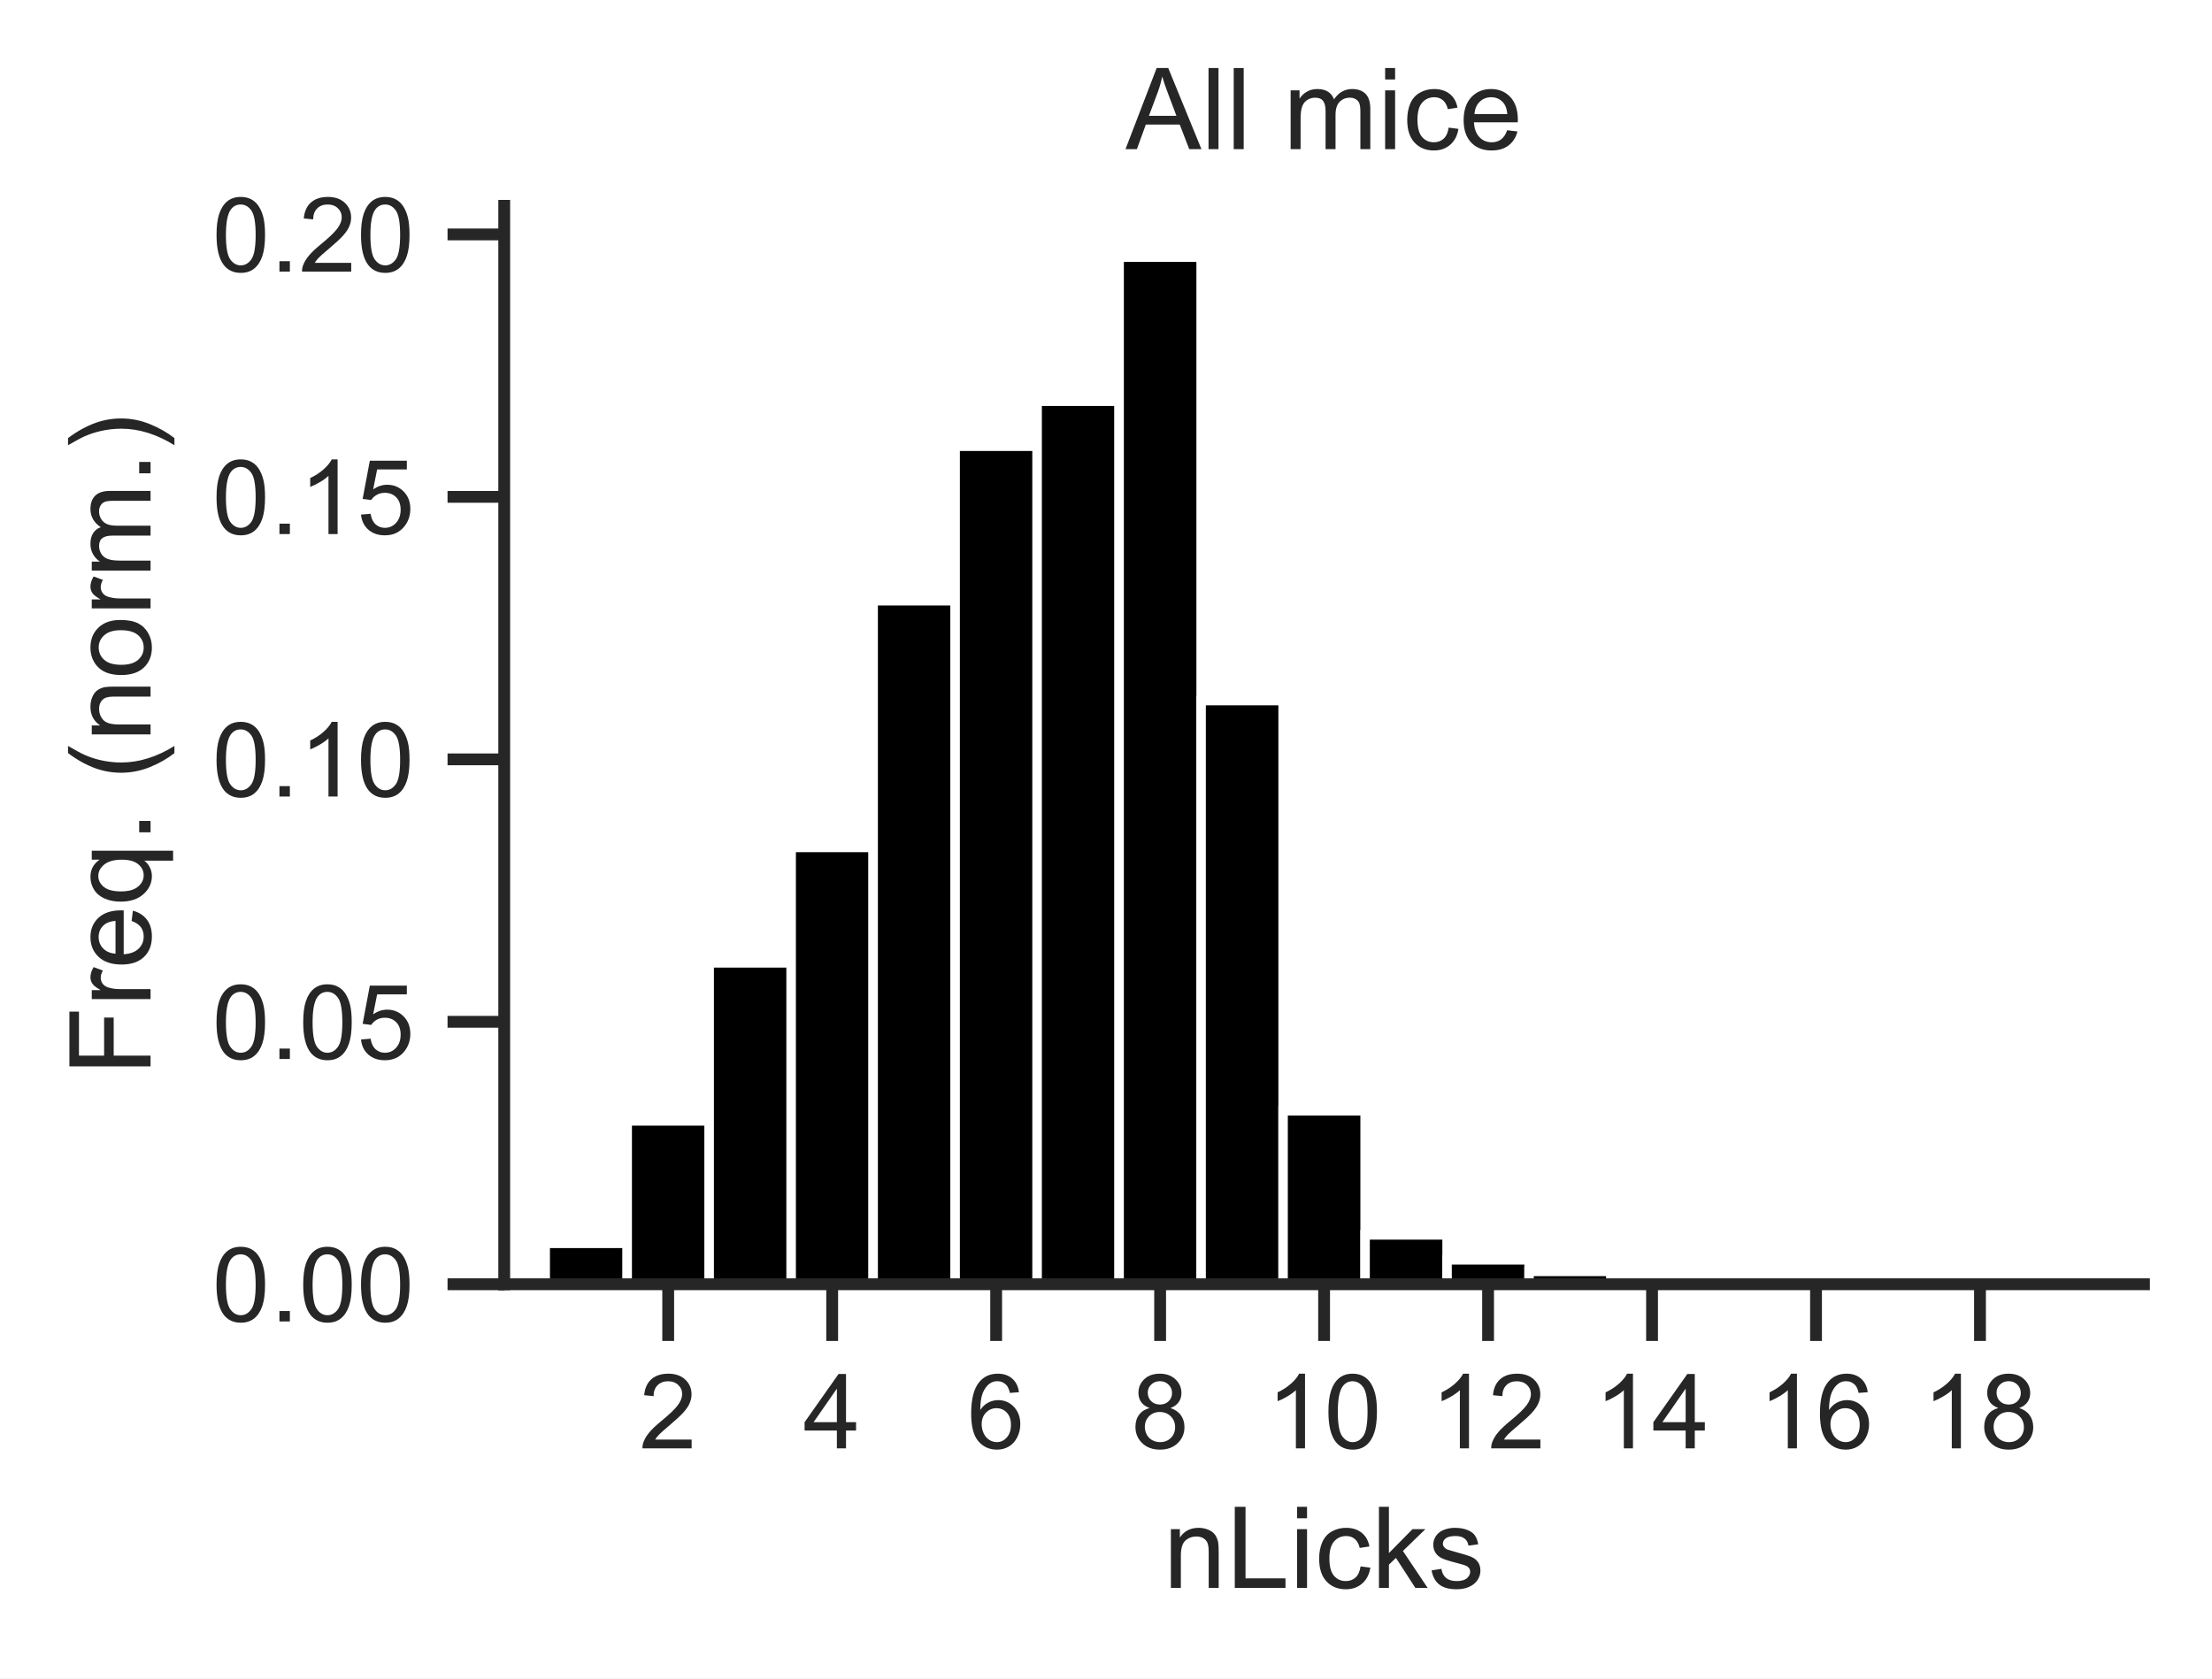
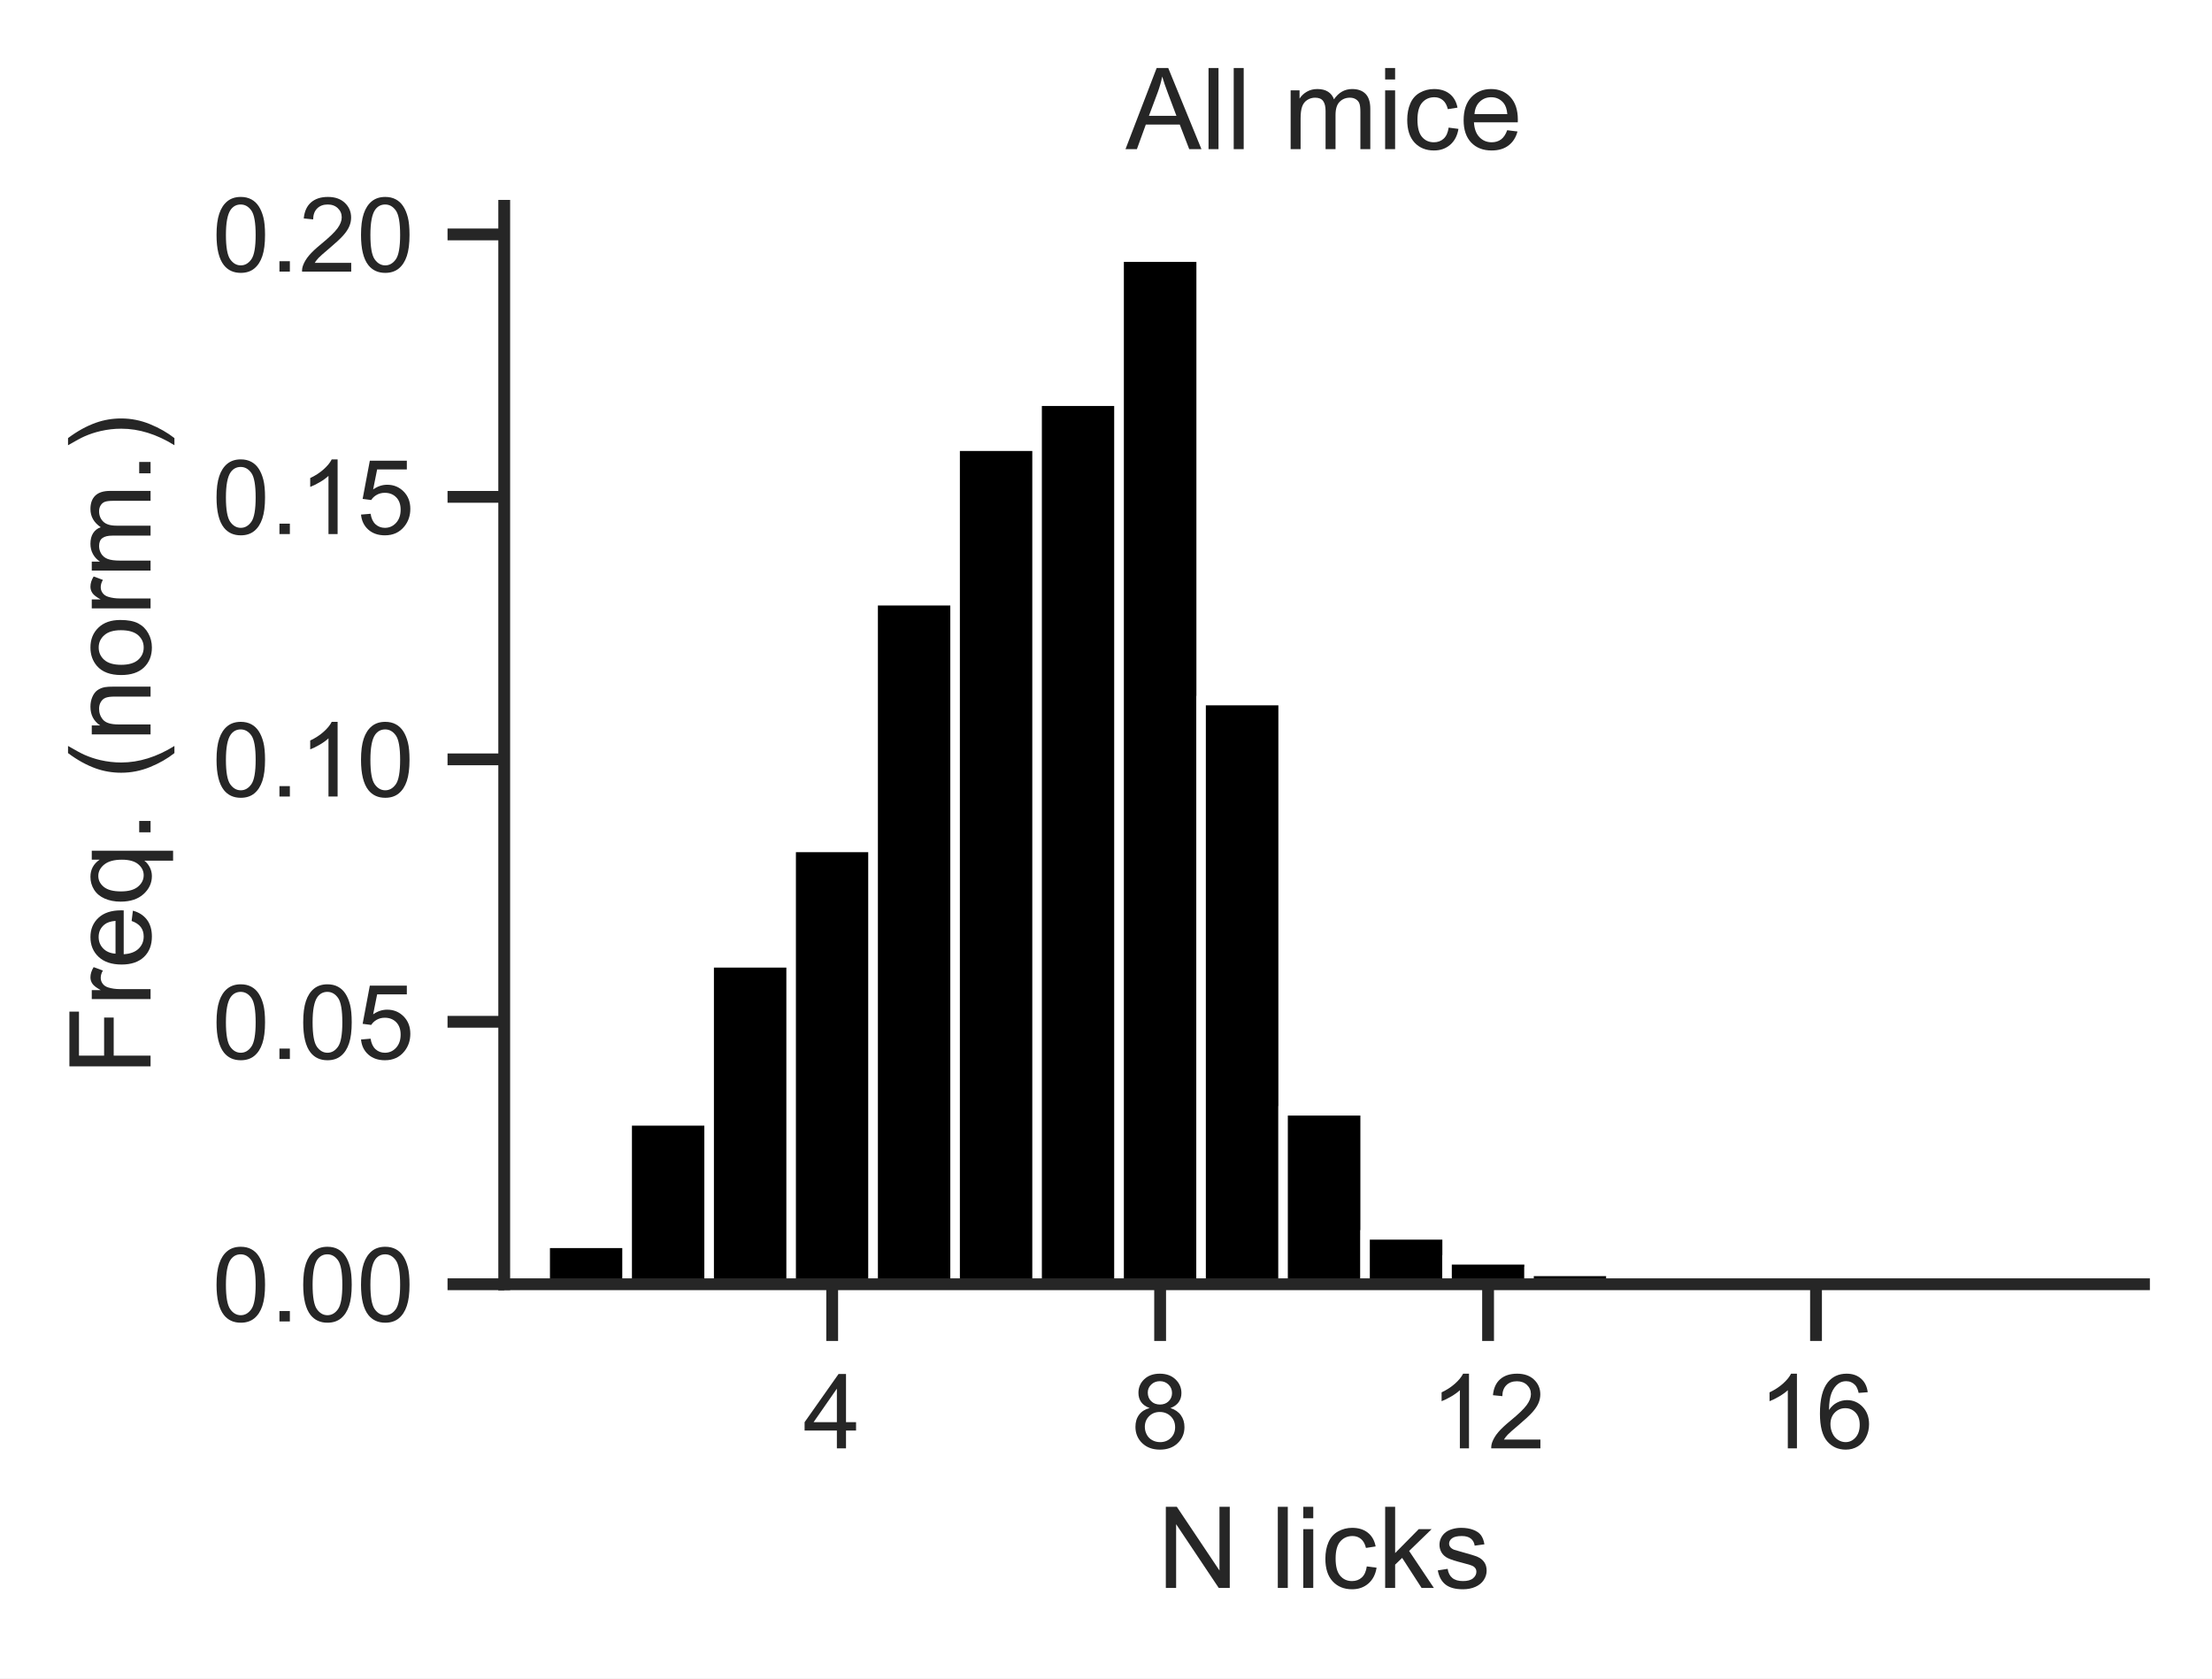
<svg xmlns="http://www.w3.org/2000/svg" xmlns:xlink="http://www.w3.org/1999/xlink" width="234.12pt" height="177.69pt" viewBox="0 0 234.12 177.69" version="1.1">
  <defs>
    <style type="text/css">*{stroke-linejoin: round; stroke-linecap: butt}</style>
  </defs>
  <g id="figure_1">
    <g id="patch_1">
      <path d="M 0 177.69  L 234.12 177.69  L 234.12 0  L 0 0  z " style="fill: #ffffff" />
    </g>
    <g id="axes_1">
      <g id="patch_2">
        <path d="M 53.368 135.955  L 226.92 135.955  L 226.92 21.789  L 53.368 21.789  z " style="fill: #ffffff" />
      </g>
      <g id="matplotlib.axis_1">
        <g id="xtick_1">
          <g id="line2d_1">
            <defs>
-               <path id="m8d96f9b673" d="M 0 0  L 0 6  " style="stroke: #262626; stroke-width: 1.25" />
+               <path id="m310a80106b" d="M 0 0  L 0 6  " style="stroke: #262626; stroke-width: 1.25" />
            </defs>
            <g>
-               <use xlink:href="#m8d96f9b673" x="70.723" y="135.955" style="fill: #262626; stroke: #262626; stroke-width: 1.25" />
+               <use xlink:href="#m310a80106b" x="88.079" y="135.955" style="fill: #262626; stroke: #262626; stroke-width: 1.25" />
            </g>
          </g>
          <g id="text_1">
-             <g style="fill: #262626" transform="translate(67.66489 153.3289) scale(0.11 -0.11)">
-               <defs>
-                 <path id="ArialMT-32" d="M 3222 541  L 3222 0  L 194 0  Q 188 203 259 391  Q 375 700 629 1000  Q 884 1300 1366 1694  Q 2113 2306 2375 2664  Q 2638 3022 2638 3341  Q 2638 3675 2398 3904  Q 2159 4134 1775 4134  Q 1369 4134 1125 3890  Q 881 3647 878 3216  L 300 3275  Q 359 3922 746 4261  Q 1134 4600 1788 4600  Q 2447 4600 2831 4234  Q 3216 3869 3216 3328  Q 3216 3053 3103 2787  Q 2991 2522 2730 2228  Q 2469 1934 1863 1422  Q 1356 997 1212 845  Q 1069 694 975 541  L 3222 541  z " transform="scale(0.015625)" />
-               </defs>
-               <use xlink:href="#ArialMT-32" />
+             <g style="fill: #262626" transform="translate(85.02001 153.3289) scale(0.11 -0.11)">
+               <defs>
+                 <path id="ArialMT-34" d="M 2069 0  L 2069 1097  L 81 1097  L 81 1613  L 2172 4581  L 2631 4581  L 2631 1613  L 3250 1613  L 3250 1097  L 2631 1097  L 2631 0  L 2069 0  z M 2069 1613  L 2069 3678  L 634 1613  L 2069 1613  z " transform="scale(0.015625)" />
+               </defs>
+               <use xlink:href="#ArialMT-34" />
            </g>
          </g>
        </g>
        <g id="xtick_2">
          <g id="line2d_2">
            <g>
-               <use xlink:href="#m8d96f9b673" x="88.079" y="135.955" style="fill: #262626; stroke: #262626; stroke-width: 1.25" />
+               <use xlink:href="#m310a80106b" x="122.789" y="135.955" style="fill: #262626; stroke: #262626; stroke-width: 1.25" />
            </g>
          </g>
          <g id="text_2">
-             <g style="fill: #262626" transform="translate(85.02001 153.3289) scale(0.11 -0.11)">
-               <defs>
-                 <path id="ArialMT-34" d="M 2069 0  L 2069 1097  L 81 1097  L 81 1613  L 2172 4581  L 2631 4581  L 2631 1613  L 3250 1613  L 3250 1097  L 2631 1097  L 2631 0  L 2069 0  z M 2069 1613  L 2069 3678  L 634 1613  L 2069 1613  z " transform="scale(0.015625)" />
-               </defs>
-               <use xlink:href="#ArialMT-34" />
+             <g style="fill: #262626" transform="translate(119.7303 153.3289) scale(0.11 -0.11)">
+               <defs>
+                 <path id="ArialMT-38" d="M 1131 2484  Q 781 2613 612 2850  Q 444 3088 444 3419  Q 444 3919 803 4259  Q 1163 4600 1759 4600  Q 2359 4600 2725 4251  Q 3091 3903 3091 3403  Q 3091 3084 2923 2848  Q 2756 2613 2416 2484  Q 2838 2347 3058 2040  Q 3278 1734 3278 1309  Q 3278 722 2862 322  Q 2447 -78 1769 -78  Q 1091 -78 675 323  Q 259 725 259 1325  Q 259 1772 486 2073  Q 713 2375 1131 2484  z M 1019 3438  Q 1019 3113 1228 2906  Q 1438 2700 1772 2700  Q 2097 2700 2305 2904  Q 2513 3109 2513 3406  Q 2513 3716 2298 3927  Q 2084 4138 1766 4138  Q 1444 4138 1231 3931  Q 1019 3725 1019 3438  z M 838 1322  Q 838 1081 952 856  Q 1066 631 1291 507  Q 1516 384 1775 384  Q 2178 384 2440 643  Q 2703 903 2703 1303  Q 2703 1709 2433 1975  Q 2163 2241 1756 2241  Q 1359 2241 1098 1978  Q 838 1716 838 1322  z " transform="scale(0.015625)" />
+               </defs>
+               <use xlink:href="#ArialMT-38" />
            </g>
          </g>
        </g>
        <g id="xtick_3">
          <g id="line2d_3">
            <g>
-               <use xlink:href="#m8d96f9b673" x="105.434" y="135.955" style="fill: #262626; stroke: #262626; stroke-width: 1.25" />
+               <use xlink:href="#m310a80106b" x="157.499" y="135.955" style="fill: #262626; stroke: #262626; stroke-width: 1.25" />
            </g>
          </g>
          <g id="text_3">
-             <g style="fill: #262626" transform="translate(102.3751 153.3289) scale(0.11 -0.11)">
-               <defs>
-                 <path id="ArialMT-36" d="M 3184 3459  L 2625 3416  Q 2550 3747 2413 3897  Q 2184 4138 1850 4138  Q 1581 4138 1378 3988  Q 1113 3794 959 3422  Q 806 3050 800 2363  Q 1003 2672 1297 2822  Q 1591 2972 1913 2972  Q 2475 2972 2870 2558  Q 3266 2144 3266 1488  Q 3266 1056 3080 686  Q 2894 316 2569 119  Q 2244 -78 1831 -78  Q 1128 -78 684 439  Q 241 956 241 2144  Q 241 3472 731 4075  Q 1159 4600 1884 4600  Q 2425 4600 2770 4297  Q 3116 3994 3184 3459  z M 888 1484  Q 888 1194 1011 928  Q 1134 663 1356 523  Q 1578 384 1822 384  Q 2178 384 2434 671  Q 2691 959 2691 1453  Q 2691 1928 2437 2201  Q 2184 2475 1800 2475  Q 1419 2475 1153 2201  Q 888 1928 888 1484  z " transform="scale(0.015625)" />
-               </defs>
-               <use xlink:href="#ArialMT-36" />
+             <g style="fill: #262626" transform="translate(151.382 153.3289) scale(0.11 -0.11)">
+               <defs>
+                 <path id="ArialMT-31" d="M 2384 0  L 1822 0  L 1822 3584  Q 1619 3391 1289 3197  Q 959 3003 697 2906  L 697 3450  Q 1169 3672 1522 3987  Q 1875 4303 2022 4600  L 2384 4600  L 2384 0  z " transform="scale(0.015625)" />
+                 <path id="ArialMT-32" d="M 3222 541  L 3222 0  L 194 0  Q 188 203 259 391  Q 375 700 629 1000  Q 884 1300 1366 1694  Q 2113 2306 2375 2664  Q 2638 3022 2638 3341  Q 2638 3675 2398 3904  Q 2159 4134 1775 4134  Q 1369 4134 1125 3890  Q 881 3647 878 3216  L 300 3275  Q 359 3922 746 4261  Q 1134 4600 1788 4600  Q 2447 4600 2831 4234  Q 3216 3869 3216 3328  Q 3216 3053 3103 2787  Q 2991 2522 2730 2228  Q 2469 1934 1863 1422  Q 1356 997 1212 845  Q 1069 694 975 541  L 3222 541  z " transform="scale(0.015625)" />
+               </defs>
+               <use xlink:href="#ArialMT-31" />
+               <use xlink:href="#ArialMT-32" transform="translate(55.61523 0)" />
            </g>
          </g>
        </g>
        <g id="xtick_4">
          <g id="line2d_4">
            <g>
-               <use xlink:href="#m8d96f9b673" x="122.789" y="135.955" style="fill: #262626; stroke: #262626; stroke-width: 1.25" />
+               <use xlink:href="#m310a80106b" x="192.209" y="135.955" style="fill: #262626; stroke: #262626; stroke-width: 1.25" />
            </g>
          </g>
          <g id="text_4">
-             <g style="fill: #262626" transform="translate(119.7303 153.3289) scale(0.11 -0.11)">
-               <defs>
-                 <path id="ArialMT-38" d="M 1131 2484  Q 781 2613 612 2850  Q 444 3088 444 3419  Q 444 3919 803 4259  Q 1163 4600 1759 4600  Q 2359 4600 2725 4251  Q 3091 3903 3091 3403  Q 3091 3084 2923 2848  Q 2756 2613 2416 2484  Q 2838 2347 3058 2040  Q 3278 1734 3278 1309  Q 3278 722 2862 322  Q 2447 -78 1769 -78  Q 1091 -78 675 323  Q 259 725 259 1325  Q 259 1772 486 2073  Q 713 2375 1131 2484  z M 1019 3438  Q 1019 3113 1228 2906  Q 1438 2700 1772 2700  Q 2097 2700 2305 2904  Q 2513 3109 2513 3406  Q 2513 3716 2298 3927  Q 2084 4138 1766 4138  Q 1444 4138 1231 3931  Q 1019 3725 1019 3438  z M 838 1322  Q 838 1081 952 856  Q 1066 631 1291 507  Q 1516 384 1775 384  Q 2178 384 2440 643  Q 2703 903 2703 1303  Q 2703 1709 2433 1975  Q 2163 2241 1756 2241  Q 1359 2241 1098 1978  Q 838 1716 838 1322  z " transform="scale(0.015625)" />
-               </defs>
-               <use xlink:href="#ArialMT-38" />
-             </g>
-           </g>
-         </g>
-         <g id="xtick_5">
-           <g id="line2d_5">
-             <g>
-               <use xlink:href="#m8d96f9b673" x="140.144" y="135.955" style="fill: #262626; stroke: #262626; stroke-width: 1.25" />
-             </g>
-           </g>
-           <g id="text_5">
-             <g style="fill: #262626" transform="translate(134.0269 153.3289) scale(0.11 -0.11)">
-               <defs>
-                 <path id="ArialMT-31" d="M 2384 0  L 1822 0  L 1822 3584  Q 1619 3391 1289 3197  Q 959 3003 697 2906  L 697 3450  Q 1169 3672 1522 3987  Q 1875 4303 2022 4600  L 2384 4600  L 2384 0  z " transform="scale(0.015625)" />
-                 <path id="ArialMT-30" d="M 266 2259  Q 266 3072 433 3567  Q 600 4063 929 4331  Q 1259 4600 1759 4600  Q 2128 4600 2406 4451  Q 2684 4303 2865 4023  Q 3047 3744 3150 3342  Q 3253 2941 3253 2259  Q 3253 1453 3087 958  Q 2922 463 2592 192  Q 2263 -78 1759 -78  Q 1097 -78 719 397  Q 266 969 266 2259  z M 844 2259  Q 844 1131 1108 757  Q 1372 384 1759 384  Q 2147 384 2411 759  Q 2675 1134 2675 2259  Q 2675 3391 2411 3762  Q 2147 4134 1753 4134  Q 1366 4134 1134 3806  Q 844 3388 844 2259  z " transform="scale(0.015625)" />
-               </defs>
-               <use xlink:href="#ArialMT-31" />
-               <use xlink:href="#ArialMT-30" transform="translate(55.61523 0)" />
-             </g>
-           </g>
-         </g>
-         <g id="xtick_6">
-           <g id="line2d_6">
-             <g>
-               <use xlink:href="#m8d96f9b673" x="157.499" y="135.955" style="fill: #262626; stroke: #262626; stroke-width: 1.25" />
-             </g>
-           </g>
-           <g id="text_6">
-             <g style="fill: #262626" transform="translate(151.382 153.3289) scale(0.11 -0.11)">
-               <use xlink:href="#ArialMT-31" />
-               <use xlink:href="#ArialMT-32" transform="translate(55.61523 0)" />
-             </g>
-           </g>
-         </g>
-         <g id="xtick_7">
-           <g id="line2d_7">
-             <g>
-               <use xlink:href="#m8d96f9b673" x="174.854" y="135.955" style="fill: #262626; stroke: #262626; stroke-width: 1.25" />
-             </g>
-           </g>
-           <g id="text_7">
-             <g style="fill: #262626" transform="translate(168.7371 153.3289) scale(0.11 -0.11)">
-               <use xlink:href="#ArialMT-31" />
-               <use xlink:href="#ArialMT-34" transform="translate(55.61523 0)" />
-             </g>
-           </g>
-         </g>
-         <g id="xtick_8">
-           <g id="line2d_8">
-             <g>
-               <use xlink:href="#m8d96f9b673" x="192.209" y="135.955" style="fill: #262626; stroke: #262626; stroke-width: 1.25" />
-             </g>
-           </g>
-           <g id="text_8">
            <g style="fill: #262626" transform="translate(186.0922 153.3289) scale(0.11 -0.11)">
+               <defs>
+                 <path id="ArialMT-36" d="M 3184 3459  L 2625 3416  Q 2550 3747 2413 3897  Q 2184 4138 1850 4138  Q 1581 4138 1378 3988  Q 1113 3794 959 3422  Q 806 3050 800 2363  Q 1003 2672 1297 2822  Q 1591 2972 1913 2972  Q 2475 2972 2870 2558  Q 3266 2144 3266 1488  Q 3266 1056 3080 686  Q 2894 316 2569 119  Q 2244 -78 1831 -78  Q 1128 -78 684 439  Q 241 956 241 2144  Q 241 3472 731 4075  Q 1159 4600 1884 4600  Q 2425 4600 2770 4297  Q 3116 3994 3184 3459  z M 888 1484  Q 888 1194 1011 928  Q 1134 663 1356 523  Q 1578 384 1822 384  Q 2178 384 2434 671  Q 2691 959 2691 1453  Q 2691 1928 2437 2201  Q 2184 2475 1800 2475  Q 1419 2475 1153 2201  Q 888 1928 888 1484  z " transform="scale(0.015625)" />
+               </defs>
              <use xlink:href="#ArialMT-31" />
              <use xlink:href="#ArialMT-36" transform="translate(55.61523 0)" />
            </g>
          </g>
        </g>
-         <g id="xtick_9">
-           <g id="line2d_9">
-             <g>
-               <use xlink:href="#m8d96f9b673" x="209.564" y="135.955" style="fill: #262626; stroke: #262626; stroke-width: 1.25" />
-             </g>
-           </g>
-           <g id="text_9">
-             <g style="fill: #262626" transform="translate(203.4474 153.3289) scale(0.11 -0.11)">
-               <use xlink:href="#ArialMT-31" />
-               <use xlink:href="#ArialMT-38" transform="translate(55.61523 0)" />
-             </g>
-           </g>
-         </g>
-         <g id="text_10">
-           <g style="fill: #262626" transform="translate(123.1377 168.1045) scale(0.12 -0.12)">
+         <g id="text_5">
+           <g style="fill: #262626" transform="translate(122.4777 168.1045) scale(0.12 -0.12)">
            <defs>
-               <path id="ArialMT-6e" d="M 422 0  L 422 3319  L 928 3319  L 928 2847  Q 1294 3394 1984 3394  Q 2284 3394 2536 3286  Q 2788 3178 2913 3003  Q 3038 2828 3088 2588  Q 3119 2431 3119 2041  L 3119 0  L 2556 0  L 2556 2019  Q 2556 2363 2490 2533  Q 2425 2703 2258 2804  Q 2091 2906 1866 2906  Q 1506 2906 1245 2678  Q 984 2450 984 1813  L 984 0  L 422 0  z " transform="scale(0.015625)" />
-               <path id="ArialMT-4c" d="M 469 0  L 469 4581  L 1075 4581  L 1075 541  L 3331 541  L 3331 0  L 469 0  z " transform="scale(0.015625)" />
+               <path id="ArialMT-4e" d="M 488 0  L 488 4581  L 1109 4581  L 3516 984  L 3516 4581  L 4097 4581  L 4097 0  L 3475 0  L 1069 3600  L 1069 0  L 488 0  z " transform="scale(0.015625)" />
+               <path id="ArialMT-20" transform="scale(0.015625)" />
+               <path id="ArialMT-6c" d="M 409 0  L 409 4581  L 972 4581  L 972 0  L 409 0  z " transform="scale(0.015625)" />
              <path id="ArialMT-69" d="M 425 3934  L 425 4581  L 988 4581  L 988 3934  L 425 3934  z M 425 0  L 425 3319  L 988 3319  L 988 0  L 425 0  z " transform="scale(0.015625)" />
              <path id="ArialMT-63" d="M 2588 1216  L 3141 1144  Q 3050 572 2676 248  Q 2303 -75 1759 -75  Q 1078 -75 664 370  Q 250 816 250 1647  Q 250 2184 428 2587  Q 606 2991 970 3192  Q 1334 3394 1763 3394  Q 2303 3394 2647 3120  Q 2991 2847 3088 2344  L 2541 2259  Q 2463 2594 2264 2762  Q 2066 2931 1784 2931  Q 1359 2931 1093 2626  Q 828 2322 828 1663  Q 828 994 1084 691  Q 1341 388 1753 388  Q 2084 388 2306 591  Q 2528 794 2588 1216  z " transform="scale(0.015625)" />
              <path id="ArialMT-6b" d="M 425 0  L 425 4581  L 988 4581  L 988 1969  L 2319 3319  L 3047 3319  L 1778 2088  L 3175 0  L 2481 0  L 1384 1697  L 988 1316  L 988 0  L 425 0  z " transform="scale(0.015625)" />
              <path id="ArialMT-73" d="M 197 991  L 753 1078  Q 800 744 1014 566  Q 1228 388 1613 388  Q 2000 388 2187 545  Q 2375 703 2375 916  Q 2375 1106 2209 1216  Q 2094 1291 1634 1406  Q 1016 1563 777 1677  Q 538 1791 414 1992  Q 291 2194 291 2438  Q 291 2659 392 2848  Q 494 3038 669 3163  Q 800 3259 1026 3326  Q 1253 3394 1513 3394  Q 1903 3394 2198 3281  Q 2494 3169 2634 2976  Q 2775 2784 2828 2463  L 2278 2388  Q 2241 2644 2061 2787  Q 1881 2931 1553 2931  Q 1166 2931 1000 2803  Q 834 2675 834 2503  Q 834 2394 903 2306  Q 972 2216 1119 2156  Q 1203 2125 1616 2013  Q 2213 1853 2448 1751  Q 2684 1650 2818 1456  Q 2953 1263 2953 975  Q 2953 694 2789 445  Q 2625 197 2315 61  Q 2006 -75 1616 -75  Q 969 -75 630 194  Q 291 463 197 991  z " transform="scale(0.015625)" />
            </defs>
-             <use xlink:href="#ArialMT-6e" />
-             <use xlink:href="#ArialMT-4c" transform="translate(55.61523 0)" />
-             <use xlink:href="#ArialMT-69" transform="translate(111.2305 0)" />
-             <use xlink:href="#ArialMT-63" transform="translate(133.4473 0)" />
-             <use xlink:href="#ArialMT-6b" transform="translate(183.4473 0)" />
-             <use xlink:href="#ArialMT-73" transform="translate(233.4473 0)" />
+             <use xlink:href="#ArialMT-4e" />
+             <use xlink:href="#ArialMT-20" transform="translate(72.2168 0)" />
+             <use xlink:href="#ArialMT-6c" transform="translate(100 0)" />
+             <use xlink:href="#ArialMT-69" transform="translate(122.2168 0)" />
+             <use xlink:href="#ArialMT-63" transform="translate(144.4336 0)" />
+             <use xlink:href="#ArialMT-6b" transform="translate(194.4336 0)" />
+             <use xlink:href="#ArialMT-73" transform="translate(244.4336 0)" />
          </g>
        </g>
      </g>
      <g id="matplotlib.axis_2">
        <g id="ytick_1">
-           <g id="line2d_10">
+           <g id="line2d_5">
            <defs>
-               <path id="m6936004c07" d="M 0 0  L -6 0  " style="stroke: #262626; stroke-width: 1.25" />
+               <path id="mfdb0c0bb4a" d="M 0 0  L -6 0  " style="stroke: #262626; stroke-width: 1.25" />
            </defs>
            <g>
-               <use xlink:href="#m6936004c07" x="53.368" y="135.955" style="fill: #262626; stroke: #262626; stroke-width: 1.25" />
-             </g>
-           </g>
-           <g id="text_11">
+               <use xlink:href="#mfdb0c0bb4a" x="53.368" y="135.955" style="fill: #262626; stroke: #262626; stroke-width: 1.25" />
+             </g>
+           </g>
+           <g id="text_6">
            <g style="fill: #262626" transform="translate(22.46125 139.8921) scale(0.11 -0.11)">
              <defs>
+                 <path id="ArialMT-30" d="M 266 2259  Q 266 3072 433 3567  Q 600 4063 929 4331  Q 1259 4600 1759 4600  Q 2128 4600 2406 4451  Q 2684 4303 2865 4023  Q 3047 3744 3150 3342  Q 3253 2941 3253 2259  Q 3253 1453 3087 958  Q 2922 463 2592 192  Q 2263 -78 1759 -78  Q 1097 -78 719 397  Q 266 969 266 2259  z M 844 2259  Q 844 1131 1108 757  Q 1372 384 1759 384  Q 2147 384 2411 759  Q 2675 1134 2675 2259  Q 2675 3391 2411 3762  Q 2147 4134 1753 4134  Q 1366 4134 1134 3806  Q 844 3388 844 2259  z " transform="scale(0.015625)" />
                <path id="ArialMT-2e" d="M 581 0  L 581 641  L 1222 641  L 1222 0  L 581 0  z " transform="scale(0.015625)" />
              </defs>
              <use xlink:href="#ArialMT-30" />
              <use xlink:href="#ArialMT-2e" transform="translate(55.61523 0)" />
              <use xlink:href="#ArialMT-30" transform="translate(83.39844 0)" />
              <use xlink:href="#ArialMT-30" transform="translate(139.0137 0)" />
            </g>
          </g>
        </g>
        <g id="ytick_2">
-           <g id="line2d_11">
-             <g>
-               <use xlink:href="#m6936004c07" x="53.368" y="108.171" style="fill: #262626; stroke: #262626; stroke-width: 1.25" />
-             </g>
-           </g>
-           <g id="text_12">
+           <g id="line2d_6">
+             <g>
+               <use xlink:href="#mfdb0c0bb4a" x="53.368" y="108.171" style="fill: #262626; stroke: #262626; stroke-width: 1.25" />
+             </g>
+           </g>
+           <g id="text_7">
            <g style="fill: #262626" transform="translate(22.46125 112.1074) scale(0.11 -0.11)">
              <defs>
                <path id="ArialMT-35" d="M 266 1200  L 856 1250  Q 922 819 1161 601  Q 1400 384 1738 384  Q 2144 384 2425 690  Q 2706 997 2706 1503  Q 2706 1984 2436 2262  Q 2166 2541 1728 2541  Q 1456 2541 1237 2417  Q 1019 2294 894 2097  L 366 2166  L 809 4519  L 3088 4519  L 3088 3981  L 1259 3981  L 1013 2750  Q 1425 3038 1878 3038  Q 2478 3038 2890 2622  Q 3303 2206 3303 1553  Q 3303 931 2941 478  Q 2500 -78 1738 -78  Q 1113 -78 717 272  Q 322 622 266 1200  z " transform="scale(0.015625)" />
              </defs>
              <use xlink:href="#ArialMT-30" />
              <use xlink:href="#ArialMT-2e" transform="translate(55.61523 0)" />
              <use xlink:href="#ArialMT-30" transform="translate(83.39844 0)" />
              <use xlink:href="#ArialMT-35" transform="translate(139.0137 0)" />
            </g>
          </g>
        </g>
        <g id="ytick_3">
-           <g id="line2d_12">
-             <g>
-               <use xlink:href="#m6936004c07" x="53.368" y="80.386" style="fill: #262626; stroke: #262626; stroke-width: 1.25" />
-             </g>
-           </g>
-           <g id="text_13">
+           <g id="line2d_7">
+             <g>
+               <use xlink:href="#mfdb0c0bb4a" x="53.368" y="80.386" style="fill: #262626; stroke: #262626; stroke-width: 1.25" />
+             </g>
+           </g>
+           <g id="text_8">
            <g style="fill: #262626" transform="translate(22.46125 84.32272) scale(0.11 -0.11)">
              <use xlink:href="#ArialMT-30" />
              <use xlink:href="#ArialMT-2e" transform="translate(55.61523 0)" />
              <use xlink:href="#ArialMT-31" transform="translate(83.39844 0)" />
              <use xlink:href="#ArialMT-30" transform="translate(139.0137 0)" />
            </g>
          </g>
        </g>
        <g id="ytick_4">
-           <g id="line2d_13">
-             <g>
-               <use xlink:href="#m6936004c07" x="53.368" y="52.601" style="fill: #262626; stroke: #262626; stroke-width: 1.25" />
-             </g>
-           </g>
-           <g id="text_14">
+           <g id="line2d_8">
+             <g>
+               <use xlink:href="#mfdb0c0bb4a" x="53.368" y="52.601" style="fill: #262626; stroke: #262626; stroke-width: 1.25" />
+             </g>
+           </g>
+           <g id="text_9">
            <g style="fill: #262626" transform="translate(22.46125 56.53803) scale(0.11 -0.11)">
              <use xlink:href="#ArialMT-30" />
              <use xlink:href="#ArialMT-2e" transform="translate(55.61523 0)" />
              <use xlink:href="#ArialMT-31" transform="translate(83.39844 0)" />
              <use xlink:href="#ArialMT-35" transform="translate(139.0137 0)" />
            </g>
          </g>
        </g>
        <g id="ytick_5">
-           <g id="line2d_14">
-             <g>
-               <use xlink:href="#m6936004c07" x="53.368" y="24.817" style="fill: #262626; stroke: #262626; stroke-width: 1.25" />
-             </g>
-           </g>
-           <g id="text_15">
+           <g id="line2d_9">
+             <g>
+               <use xlink:href="#mfdb0c0bb4a" x="53.368" y="24.817" style="fill: #262626; stroke: #262626; stroke-width: 1.25" />
+             </g>
+           </g>
+           <g id="text_10">
            <g style="fill: #262626" transform="translate(22.46125 28.75334) scale(0.11 -0.11)">
              <use xlink:href="#ArialMT-30" />
              <use xlink:href="#ArialMT-2e" transform="translate(55.61523 0)" />
              <use xlink:href="#ArialMT-32" transform="translate(83.39844 0)" />
              <use xlink:href="#ArialMT-30" transform="translate(139.0137 0)" />
            </g>
          </g>
        </g>
-         <g id="text_16">
+         <g id="text_11">
          <g style="fill: #262626" transform="translate(15.93562 113.873) rotate(-90) scale(0.12 -0.12)">
            <defs>
              <path id="ArialMT-46" d="M 525 0  L 525 4581  L 3616 4581  L 3616 4041  L 1131 4041  L 1131 2622  L 3281 2622  L 3281 2081  L 1131 2081  L 1131 0  L 525 0  z " transform="scale(0.015625)" />
              <path id="ArialMT-72" d="M 416 0  L 416 3319  L 922 3319  L 922 2816  Q 1116 3169 1280 3281  Q 1444 3394 1641 3394  Q 1925 3394 2219 3213  L 2025 2691  Q 1819 2813 1613 2813  Q 1428 2813 1281 2702  Q 1134 2591 1072 2394  Q 978 2094 978 1738  L 978 0  L 416 0  z " transform="scale(0.015625)" />
              <path id="ArialMT-65" d="M 2694 1069  L 3275 997  Q 3138 488 2766 206  Q 2394 -75 1816 -75  Q 1088 -75 661 373  Q 234 822 234 1631  Q 234 2469 665 2931  Q 1097 3394 1784 3394  Q 2450 3394 2872 2941  Q 3294 2488 3294 1666  Q 3294 1616 3291 1516  L 816 1516  Q 847 969 1125 678  Q 1403 388 1819 388  Q 2128 388 2347 550  Q 2566 713 2694 1069  z M 847 1978  L 2700 1978  Q 2663 2397 2488 2606  Q 2219 2931 1791 2931  Q 1403 2931 1139 2672  Q 875 2413 847 1978  z " transform="scale(0.015625)" />
              <path id="ArialMT-71" d="M 2538 -1272  L 2538 353  Q 2406 169 2170 47  Q 1934 -75 1669 -75  Q 1078 -75 651 397  Q 225 869 225 1691  Q 225 2191 398 2587  Q 572 2984 901 3189  Q 1231 3394 1625 3394  Q 2241 3394 2594 2875  L 2594 3319  L 3100 3319  L 3100 -1272  L 2538 -1272  z M 803 1669  Q 803 1028 1072 708  Q 1341 388 1716 388  Q 2075 388 2334 692  Q 2594 997 2594 1619  Q 2594 2281 2320 2615  Q 2047 2950 1678 2950  Q 1313 2950 1058 2639  Q 803 2328 803 1669  z " transform="scale(0.015625)" />
-               <path id="ArialMT-20" transform="scale(0.015625)" />
              <path id="ArialMT-28" d="M 1497 -1347  Q 1031 -759 709 28  Q 388 816 388 1659  Q 388 2403 628 3084  Q 909 3875 1497 4659  L 1900 4659  Q 1522 4009 1400 3731  Q 1209 3300 1100 2831  Q 966 2247 966 1656  Q 966 153 1900 -1347  L 1497 -1347  z " transform="scale(0.015625)" />
+               <path id="ArialMT-6e" d="M 422 0  L 422 3319  L 928 3319  L 928 2847  Q 1294 3394 1984 3394  Q 2284 3394 2536 3286  Q 2788 3178 2913 3003  Q 3038 2828 3088 2588  Q 3119 2431 3119 2041  L 3119 0  L 2556 0  L 2556 2019  Q 2556 2363 2490 2533  Q 2425 2703 2258 2804  Q 2091 2906 1866 2906  Q 1506 2906 1245 2678  Q 984 2450 984 1813  L 984 0  L 422 0  z " transform="scale(0.015625)" />
              <path id="ArialMT-6f" d="M 213 1659  Q 213 2581 725 3025  Q 1153 3394 1769 3394  Q 2453 3394 2887 2945  Q 3322 2497 3322 1706  Q 3322 1066 3130 698  Q 2938 331 2570 128  Q 2203 -75 1769 -75  Q 1072 -75 642 372  Q 213 819 213 1659  z M 791 1659  Q 791 1022 1069 705  Q 1347 388 1769 388  Q 2188 388 2466 706  Q 2744 1025 2744 1678  Q 2744 2294 2464 2611  Q 2184 2928 1769 2928  Q 1347 2928 1069 2612  Q 791 2297 791 1659  z " transform="scale(0.015625)" />
              <path id="ArialMT-6d" d="M 422 0  L 422 3319  L 925 3319  L 925 2853  Q 1081 3097 1340 3245  Q 1600 3394 1931 3394  Q 2300 3394 2536 3241  Q 2772 3088 2869 2813  Q 3263 3394 3894 3394  Q 4388 3394 4653 3120  Q 4919 2847 4919 2278  L 4919 0  L 4359 0  L 4359 2091  Q 4359 2428 4304 2576  Q 4250 2725 4106 2815  Q 3963 2906 3769 2906  Q 3419 2906 3187 2673  Q 2956 2441 2956 1928  L 2956 0  L 2394 0  L 2394 2156  Q 2394 2531 2256 2718  Q 2119 2906 1806 2906  Q 1569 2906 1367 2781  Q 1166 2656 1075 2415  Q 984 2175 984 1722  L 984 0  L 422 0  z " transform="scale(0.015625)" />
              <path id="ArialMT-29" d="M 791 -1347  L 388 -1347  Q 1322 153 1322 1656  Q 1322 2244 1188 2822  Q 1081 3291 891 3722  Q 769 4003 388 4659  L 791 4659  Q 1378 3875 1659 3084  Q 1900 2403 1900 1659  Q 1900 816 1576 28  Q 1253 -759 791 -1347  z " transform="scale(0.015625)" />
            </defs>
            <use xlink:href="#ArialMT-46" />
            <use xlink:href="#ArialMT-72" transform="translate(61.08398 0)" />
            <use xlink:href="#ArialMT-65" transform="translate(94.38477 0)" />
            <use xlink:href="#ArialMT-71" transform="translate(150 0)" />
            <use xlink:href="#ArialMT-2e" transform="translate(205.6152 0)" />
            <use xlink:href="#ArialMT-20" transform="translate(233.3984 0)" />
            <use xlink:href="#ArialMT-28" transform="translate(261.1816 0)" />
            <use xlink:href="#ArialMT-6e" transform="translate(294.4824 0)" />
            <use xlink:href="#ArialMT-6f" transform="translate(350.0977 0)" />
            <use xlink:href="#ArialMT-72" transform="translate(405.7129 0)" />
            <use xlink:href="#ArialMT-6d" transform="translate(439.0137 0)" />
            <use xlink:href="#ArialMT-2e" transform="translate(522.3145 0)" />
            <use xlink:href="#ArialMT-29" transform="translate(550.0977 0)" />
          </g>
        </g>
      </g>
      <g id="patch_3">
-         <path d="M 57.707 135.955  L 66.385 135.955  L 66.385 131.622  L 57.707 131.622  z " clip-path="url(#pf88b53227f)" style="stroke: #ffffff; stroke-linejoin: miter" />
+         <path d="M 57.707 135.955  L 66.385 135.955  L 66.385 131.622  L 57.707 131.622  z " clip-path="url(#pfbbb781937)" style="stroke: #ffffff; stroke-linejoin: miter" />
      </g>
      <g id="patch_4">
-         <path d="M 66.385 135.955  L 75.062 135.955  L 75.062 118.663  L 66.385 118.663  z " clip-path="url(#pf88b53227f)" style="stroke: #ffffff; stroke-linejoin: miter" />
+         <path d="M 66.385 135.955  L 75.062 135.955  L 75.062 118.663  L 66.385 118.663  z " clip-path="url(#pfbbb781937)" style="stroke: #ffffff; stroke-linejoin: miter" />
      </g>
      <g id="patch_5">
-         <path d="M 75.062 135.955  L 83.74 135.955  L 83.74 101.934  L 75.062 101.934  z " clip-path="url(#pf88b53227f)" style="stroke: #ffffff; stroke-linejoin: miter" />
+         <path d="M 75.062 135.955  L 83.74 135.955  L 83.74 101.934  L 75.062 101.934  z " clip-path="url(#pfbbb781937)" style="stroke: #ffffff; stroke-linejoin: miter" />
      </g>
      <g id="patch_6">
-         <path d="M 83.74 135.955  L 92.417 135.955  L 92.417 89.712  L 83.74 89.712  z " clip-path="url(#pf88b53227f)" style="stroke: #ffffff; stroke-linejoin: miter" />
+         <path d="M 83.74 135.955  L 92.417 135.955  L 92.417 89.712  L 83.74 89.712  z " clip-path="url(#pfbbb781937)" style="stroke: #ffffff; stroke-linejoin: miter" />
      </g>
      <g id="patch_7">
-         <path d="M 92.417 135.955  L 101.095 135.955  L 101.095 63.599  L 92.417 63.599  z " clip-path="url(#pf88b53227f)" style="stroke: #ffffff; stroke-linejoin: miter" />
+         <path d="M 92.417 135.955  L 101.095 135.955  L 101.095 63.599  L 92.417 63.599  z " clip-path="url(#pfbbb781937)" style="stroke: #ffffff; stroke-linejoin: miter" />
      </g>
      <g id="patch_8">
-         <path d="M 101.095 135.955  L 109.772 135.955  L 109.772 47.239  L 101.095 47.239  z " clip-path="url(#pf88b53227f)" style="stroke: #ffffff; stroke-linejoin: miter" />
+         <path d="M 101.095 135.955  L 109.772 135.955  L 109.772 47.239  L 101.095 47.239  z " clip-path="url(#pfbbb781937)" style="stroke: #ffffff; stroke-linejoin: miter" />
      </g>
      <g id="patch_9">
-         <path d="M 109.772 135.955  L 118.45 135.955  L 118.45 42.478  L 109.772 42.478  z " clip-path="url(#pf88b53227f)" style="stroke: #ffffff; stroke-linejoin: miter" />
+         <path d="M 109.772 135.955  L 118.45 135.955  L 118.45 42.478  L 109.772 42.478  z " clip-path="url(#pfbbb781937)" style="stroke: #ffffff; stroke-linejoin: miter" />
      </g>
      <g id="patch_10">
-         <path d="M 118.45 135.955  L 127.128 135.955  L 127.128 27.226  L 118.45 27.226  z " clip-path="url(#pf88b53227f)" style="stroke: #ffffff; stroke-linejoin: miter" />
+         <path d="M 118.45 135.955  L 127.128 135.955  L 127.128 27.226  L 118.45 27.226  z " clip-path="url(#pfbbb781937)" style="stroke: #ffffff; stroke-linejoin: miter" />
      </g>
      <g id="patch_11">
-         <path d="M 127.128 135.955  L 135.805 135.955  L 135.805 74.168  L 127.128 74.168  z " clip-path="url(#pf88b53227f)" style="stroke: #ffffff; stroke-linejoin: miter" />
+         <path d="M 127.128 135.955  L 135.805 135.955  L 135.805 74.168  L 127.128 74.168  z " clip-path="url(#pfbbb781937)" style="stroke: #ffffff; stroke-linejoin: miter" />
      </g>
      <g id="patch_12">
-         <path d="M 135.805 135.955  L 144.483 135.955  L 144.483 117.594  L 135.805 117.594  z " clip-path="url(#pf88b53227f)" style="stroke: #ffffff; stroke-linejoin: miter" />
+         <path d="M 135.805 135.955  L 144.483 135.955  L 144.483 117.594  L 135.805 117.594  z " clip-path="url(#pfbbb781937)" style="stroke: #ffffff; stroke-linejoin: miter" />
      </g>
      <g id="patch_13">
-         <path d="M 144.483 135.955  L 153.16 135.955  L 153.16 130.729  L 144.483 130.729  z " clip-path="url(#pf88b53227f)" style="stroke: #ffffff; stroke-linejoin: miter" />
+         <path d="M 144.483 135.955  L 153.16 135.955  L 153.16 130.729  L 144.483 130.729  z " clip-path="url(#pfbbb781937)" style="stroke: #ffffff; stroke-linejoin: miter" />
      </g>
      <g id="patch_14">
-         <path d="M 153.16 135.955  L 161.838 135.955  L 161.838 133.371  L 153.16 133.371  z " clip-path="url(#pf88b53227f)" style="stroke: #ffffff; stroke-linejoin: miter" />
+         <path d="M 153.16 135.955  L 161.838 135.955  L 161.838 133.371  L 153.16 133.371  z " clip-path="url(#pfbbb781937)" style="stroke: #ffffff; stroke-linejoin: miter" />
      </g>
      <g id="patch_15">
-         <path d="M 161.838 135.955  L 170.515 135.955  L 170.515 134.595  L 161.838 134.595  z " clip-path="url(#pf88b53227f)" style="stroke: #ffffff; stroke-linejoin: miter" />
+         <path d="M 161.838 135.955  L 170.515 135.955  L 170.515 134.595  L 161.838 134.595  z " clip-path="url(#pfbbb781937)" style="stroke: #ffffff; stroke-linejoin: miter" />
      </g>
      <g id="patch_16">
-         <path d="M 170.515 135.955  L 179.193 135.955  L 179.193 135.489  L 170.515 135.489  z " clip-path="url(#pf88b53227f)" style="stroke: #ffffff; stroke-linejoin: miter" />
+         <path d="M 170.515 135.955  L 179.193 135.955  L 179.193 135.489  L 170.515 135.489  z " clip-path="url(#pfbbb781937)" style="stroke: #ffffff; stroke-linejoin: miter" />
      </g>
      <g id="patch_17">
-         <path d="M 179.193 135.955  L 187.87 135.955  L 187.87 135.703  L 179.193 135.703  z " clip-path="url(#pf88b53227f)" style="stroke: #ffffff; stroke-linejoin: miter" />
+         <path d="M 179.193 135.955  L 187.87 135.955  L 187.87 135.703  L 179.193 135.703  z " clip-path="url(#pfbbb781937)" style="stroke: #ffffff; stroke-linejoin: miter" />
      </g>
      <g id="patch_18">
-         <path d="M 187.87 135.955  L 196.548 135.955  L 196.548 135.8  L 187.87 135.8  z " clip-path="url(#pf88b53227f)" style="stroke: #ffffff; stroke-linejoin: miter" />
+         <path d="M 187.87 135.955  L 196.548 135.955  L 196.548 135.8  L 187.87 135.8  z " clip-path="url(#pfbbb781937)" style="stroke: #ffffff; stroke-linejoin: miter" />
      </g>
      <g id="patch_19">
-         <path d="M 196.548 135.955  L 205.226 135.955  L 205.226 135.858  L 196.548 135.858  z " clip-path="url(#pf88b53227f)" style="stroke: #ffffff; stroke-linejoin: miter" />
+         <path d="M 196.548 135.955  L 205.226 135.955  L 205.226 135.858  L 196.548 135.858  z " clip-path="url(#pfbbb781937)" style="stroke: #ffffff; stroke-linejoin: miter" />
      </g>
      <g id="patch_20">
-         <path d="M 205.226 135.955  L 213.903 135.955  L 213.903 135.878  L 205.226 135.878  z " clip-path="url(#pf88b53227f)" style="stroke: #ffffff; stroke-linejoin: miter" />
+         <path d="M 205.226 135.955  L 213.903 135.955  L 213.903 135.878  L 205.226 135.878  z " clip-path="url(#pfbbb781937)" style="stroke: #ffffff; stroke-linejoin: miter" />
      </g>
      <g id="patch_21">
-         <path d="M 213.903 135.955  L 222.581 135.955  L 222.581 135.878  L 213.903 135.878  z " clip-path="url(#pf88b53227f)" style="stroke: #ffffff; stroke-linejoin: miter" />
+         <path d="M 213.903 135.955  L 222.581 135.955  L 222.581 135.878  L 213.903 135.878  z " clip-path="url(#pfbbb781937)" style="stroke: #ffffff; stroke-linejoin: miter" />
      </g>
      <g id="patch_22">
-         <path d="M 222.581 135.955  L 231.258 135.955  L 231.258 135.955  L 222.581 135.955  z " clip-path="url(#pf88b53227f)" style="stroke: #ffffff; stroke-linejoin: miter" />
+         <path d="M 222.581 135.955  L 231.258 135.955  L 231.258 135.955  L 222.581 135.955  z " clip-path="url(#pfbbb781937)" style="stroke: #ffffff; stroke-linejoin: miter" />
      </g>
      <g id="patch_23">
-         <path d="M 231.258 135.955  L 239.936 135.955  L 239.936 135.955  L 231.258 135.955  z " clip-path="url(#pf88b53227f)" style="stroke: #ffffff; stroke-linejoin: miter" />
+         <path d="M 231.258 135.955  L 239.936 135.955  L 239.936 135.955  L 231.258 135.955  z " clip-path="url(#pfbbb781937)" style="stroke: #ffffff; stroke-linejoin: miter" />
      </g>
      <g id="patch_24">
-         <path d="M 239.936 135.955  L 248.613 135.955  L 248.613 135.916  L 239.936 135.916  z " clip-path="url(#pf88b53227f)" style="stroke: #ffffff; stroke-linejoin: miter" />
+         <path d="M 239.936 135.955  L 248.613 135.955  L 248.613 135.916  L 239.936 135.916  z " clip-path="url(#pfbbb781937)" style="stroke: #ffffff; stroke-linejoin: miter" />
      </g>
      <g id="patch_25">
-         <path d="M 248.613 135.955  L 257.291 135.955  L 257.291 135.936  L 248.613 135.936  z " clip-path="url(#pf88b53227f)" style="stroke: #ffffff; stroke-linejoin: miter" />
+         <path d="M 248.613 135.955  L 257.291 135.955  L 257.291 135.936  L 248.613 135.936  z " clip-path="url(#pfbbb781937)" style="stroke: #ffffff; stroke-linejoin: miter" />
      </g>
      <g id="patch_26">
-         <path d="M 257.291 135.955  L 265.969 135.955  L 265.969 135.955  L 257.291 135.955  z " clip-path="url(#pf88b53227f)" style="stroke: #ffffff; stroke-linejoin: miter" />
+         <path d="M 257.291 135.955  L 265.969 135.955  L 265.969 135.955  L 257.291 135.955  z " clip-path="url(#pfbbb781937)" style="stroke: #ffffff; stroke-linejoin: miter" />
      </g>
      <g id="patch_27">
-         <path d="M 265.969 135.955  L 274.646 135.955  L 274.646 135.955  L 265.969 135.955  z " clip-path="url(#pf88b53227f)" style="stroke: #ffffff; stroke-linejoin: miter" />
+         <path d="M 265.969 135.955  L 274.646 135.955  L 274.646 135.955  L 265.969 135.955  z " clip-path="url(#pfbbb781937)" style="stroke: #ffffff; stroke-linejoin: miter" />
      </g>
      <g id="patch_28">
-         <path d="M 274.646 135.955  L 283.324 135.955  L 283.324 135.936  L 274.646 135.936  z " clip-path="url(#pf88b53227f)" style="stroke: #ffffff; stroke-linejoin: miter" />
+         <path d="M 274.646 135.955  L 283.324 135.955  L 283.324 135.936  L 274.646 135.936  z " clip-path="url(#pfbbb781937)" style="stroke: #ffffff; stroke-linejoin: miter" />
      </g>
      <g id="patch_29">
        <path d="M 53.368 135.955  L 53.368 21.789  " style="fill: none; stroke: #262626; stroke-width: 1.25; stroke-linejoin: miter; stroke-linecap: square" />
      </g>
      <g id="patch_30">
        <path d="M 53.368 135.955  L 226.92 135.955  " style="fill: none; stroke: #262626; stroke-width: 1.25; stroke-linejoin: miter; stroke-linecap: square" />
      </g>
-       <g id="text_17">
+       <g id="text_12">
        <g style="fill: #262626" transform="translate(119.1411 15.78937) scale(0.12 -0.12)">
          <defs>
            <path id="ArialMT-41" d="M -9 0  L 1750 4581  L 2403 4581  L 4278 0  L 3588 0  L 3053 1388  L 1138 1388  L 634 0  L -9 0  z M 1313 1881  L 2866 1881  L 2388 3150  Q 2169 3728 2063 4100  Q 1975 3659 1816 3225  L 1313 1881  z " transform="scale(0.015625)" />
-             <path id="ArialMT-6c" d="M 409 0  L 409 4581  L 972 4581  L 972 0  L 409 0  z " transform="scale(0.015625)" />
          </defs>
          <use xlink:href="#ArialMT-41" />
          <use xlink:href="#ArialMT-6c" transform="translate(66.69922 0)" />
          <use xlink:href="#ArialMT-6c" transform="translate(88.91602 0)" />
          <use xlink:href="#ArialMT-20" transform="translate(111.1328 0)" />
          <use xlink:href="#ArialMT-6d" transform="translate(138.916 0)" />
          <use xlink:href="#ArialMT-69" transform="translate(222.2168 0)" />
          <use xlink:href="#ArialMT-63" transform="translate(244.4336 0)" />
          <use xlink:href="#ArialMT-65" transform="translate(294.4336 0)" />
        </g>
      </g>
    </g>
  </g>
  <defs>
-     <clipPath id="pf88b53227f">
+     <clipPath id="pfbbb781937">
      <rect x="53.368" y="21.789" width="173.551" height="114.166" />
    </clipPath>
  </defs>
</svg>
